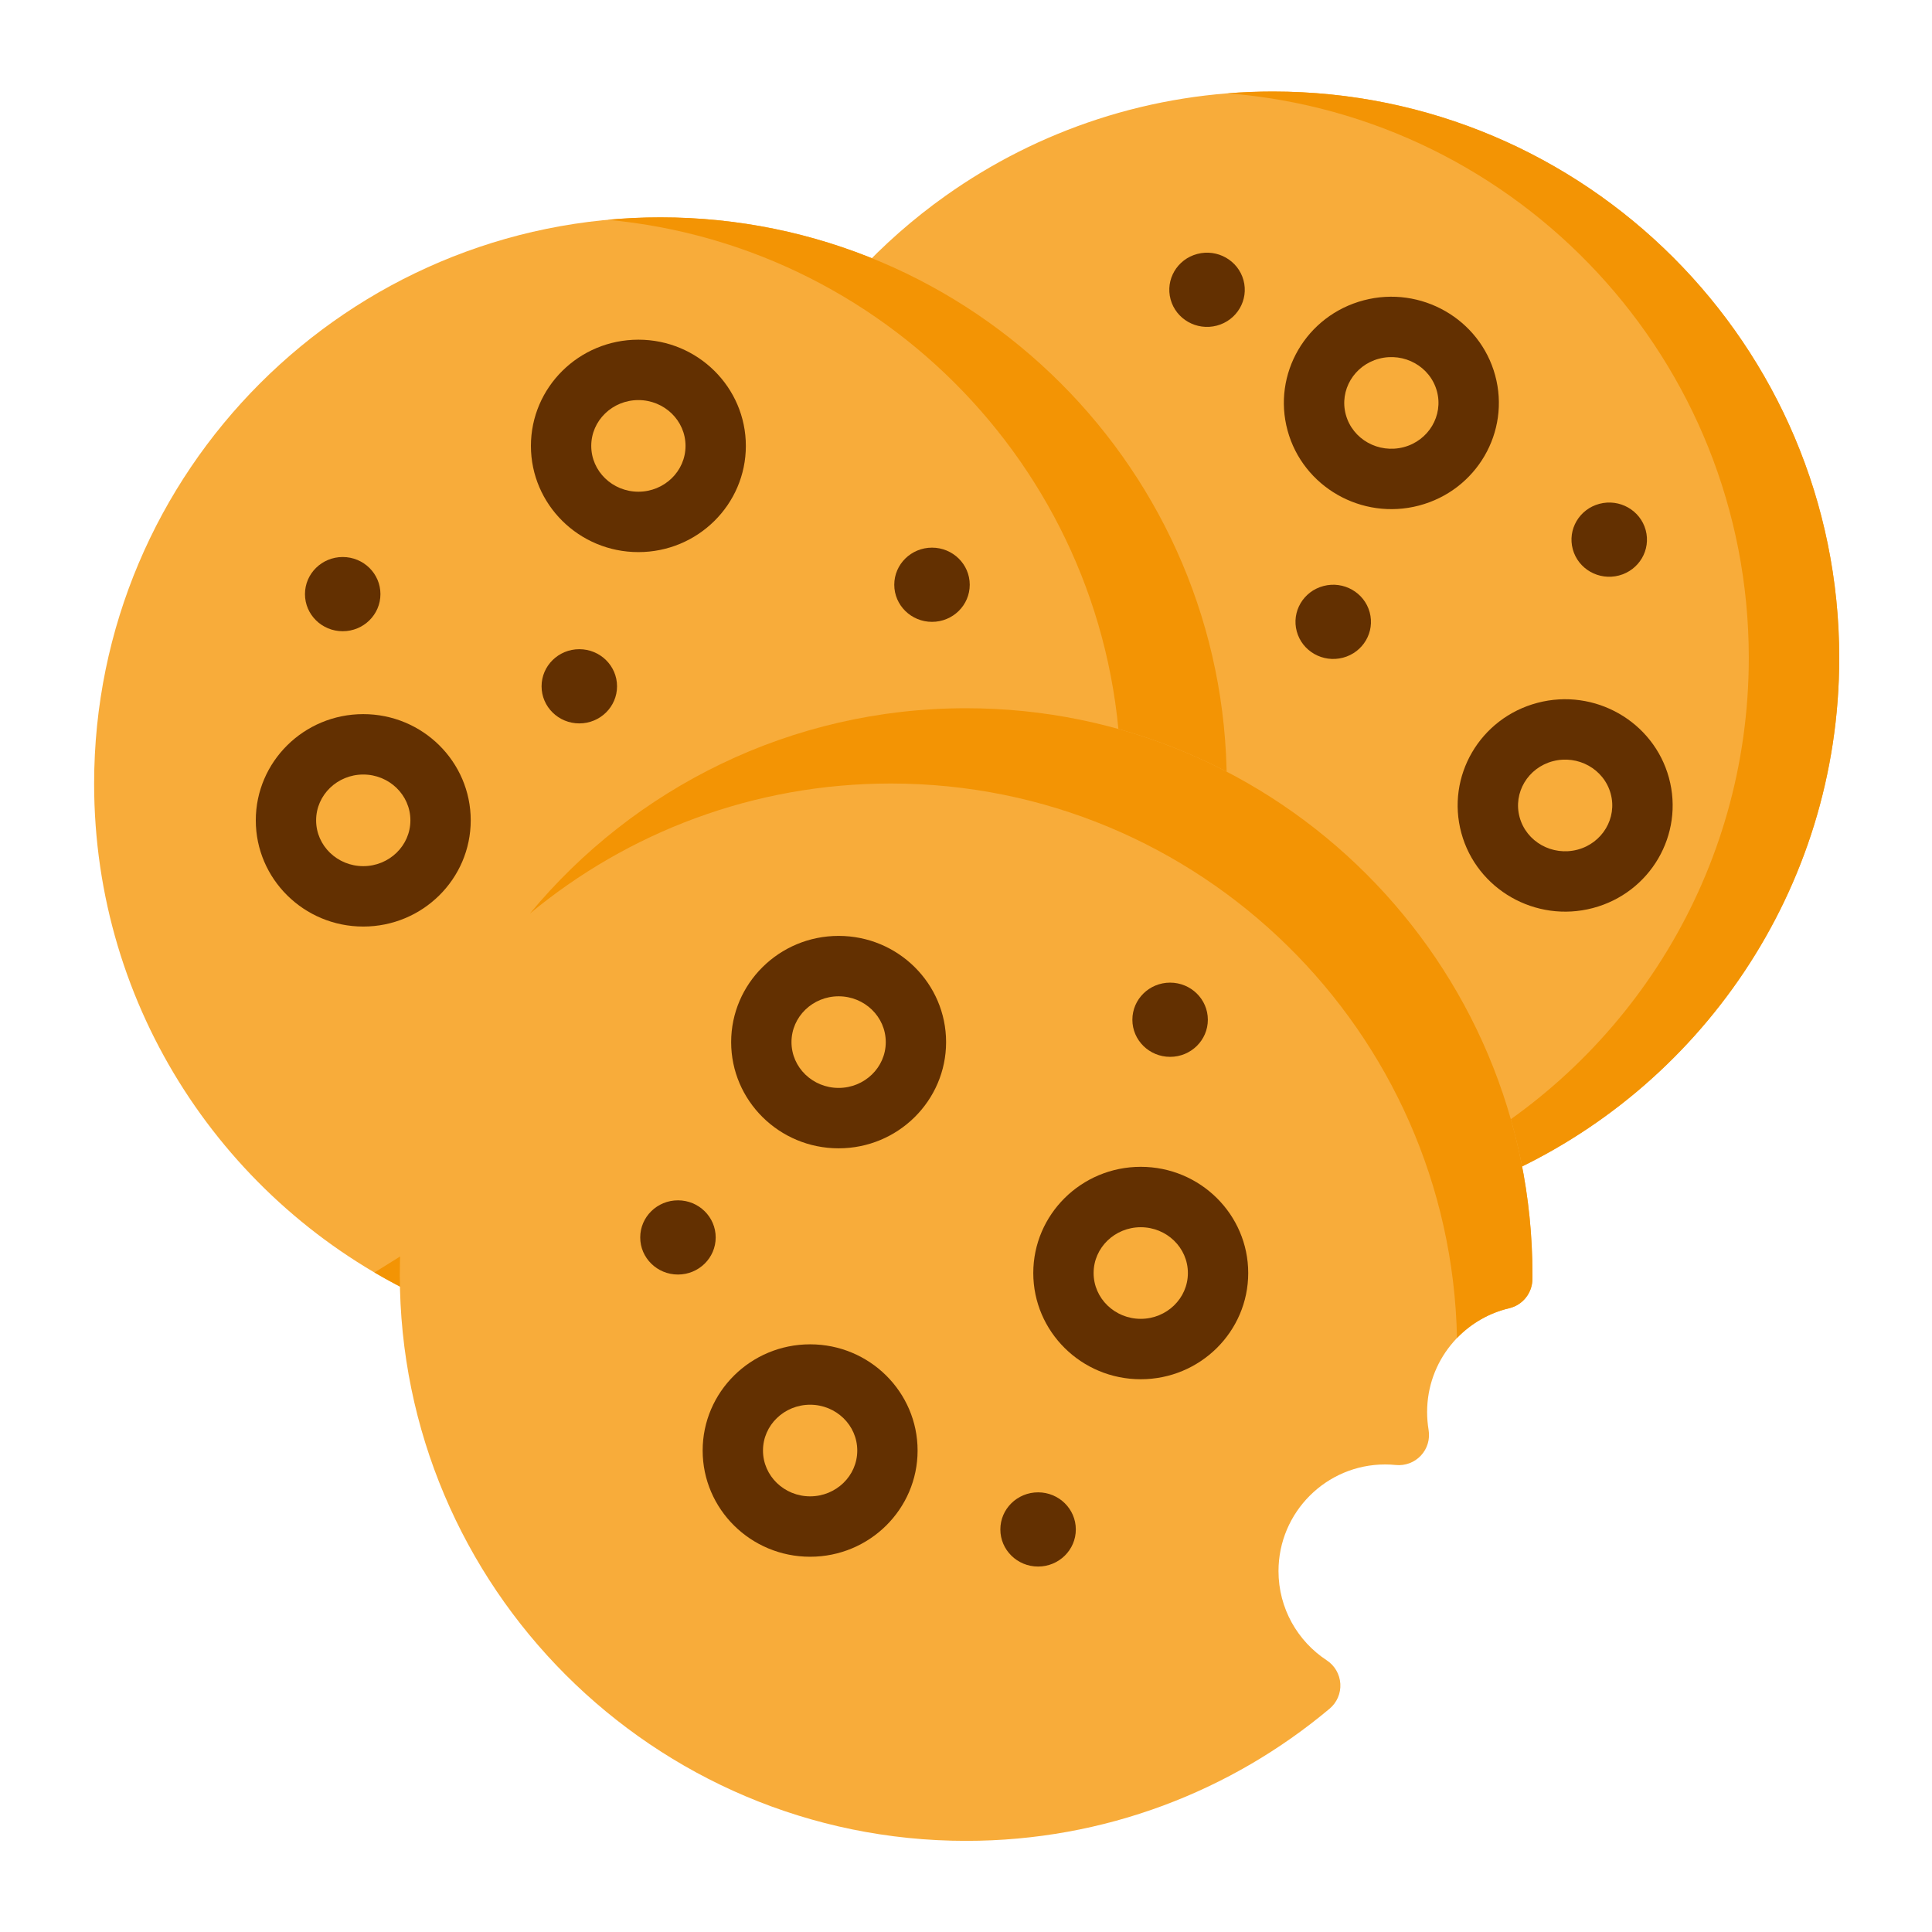
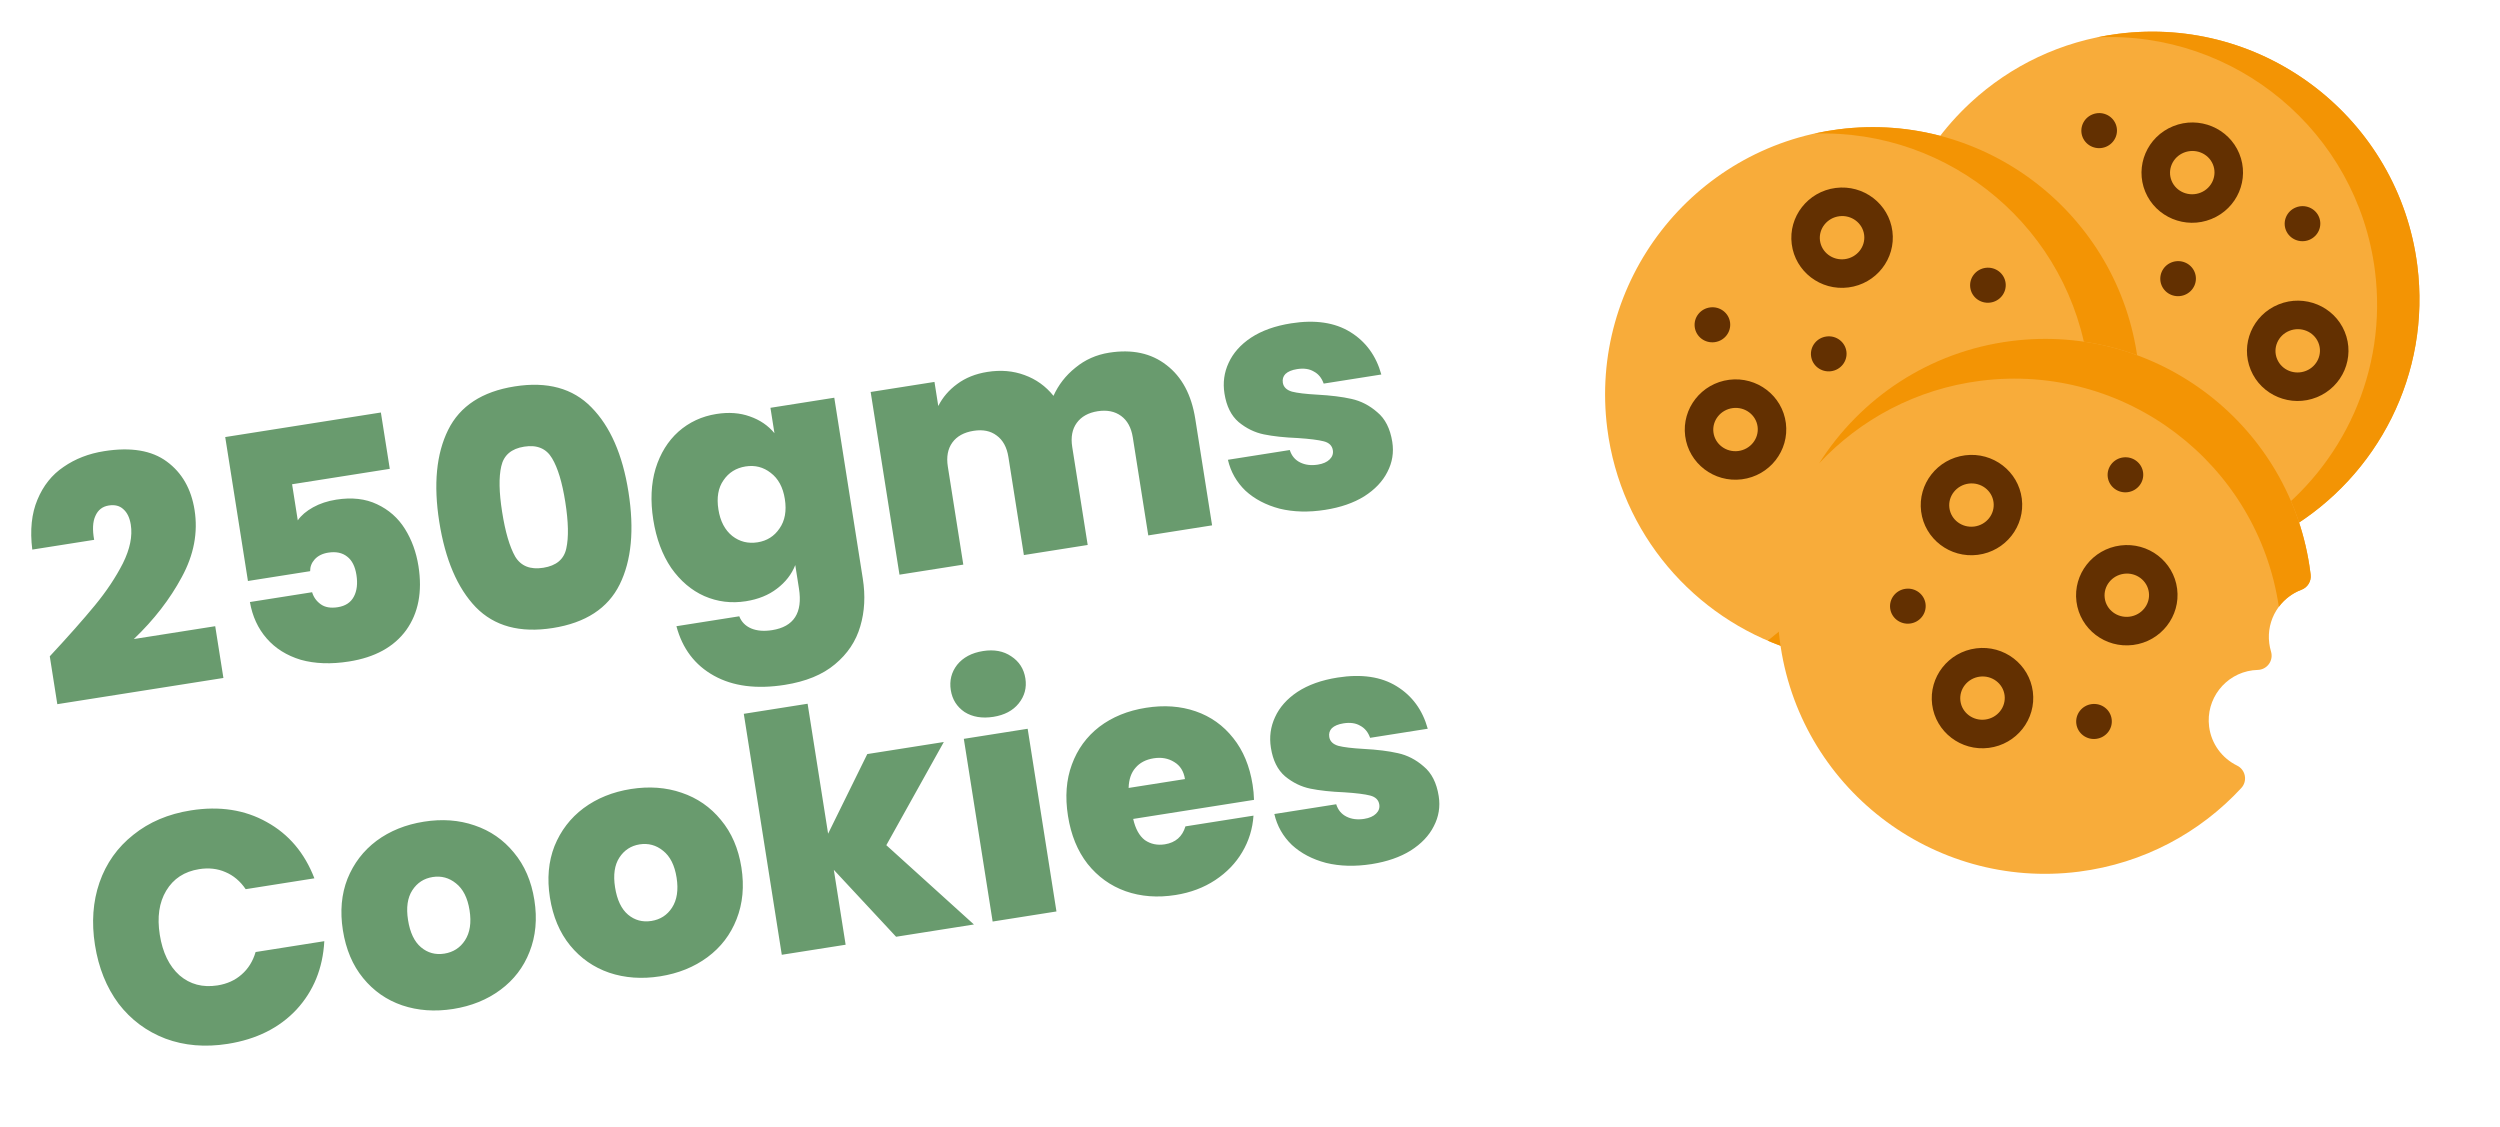
- <svg xmlns="http://www.w3.org/2000/svg" fill="#000000" width="800px" height="800px" viewBox="0 0 64 64" style="fill-rule:evenodd;clip-rule:evenodd;stroke-linejoin:round;stroke-miterlimit:2;" version="1.1" xml:space="preserve">
-   <g transform="matrix(1,0,0,1,0,-96)">
-     <g id="Icon">
-       <path d="M28.379,105.075C28.058,105.423 28.025,105.948 28.299,106.333L48.442,134.658C48.717,135.043 49.224,135.184 49.657,134.995C56.288,132.101 60.927,125.484 60.927,117.792C60.927,107.438 52.521,99.032 42.167,99.032C38.128,99.032 34.386,100.311 31.323,102.486C30.253,103.245 29.267,104.114 28.379,105.075Z" style="fill:rgb(248,172,58);" />
-       <path d="M40.668,99.091C50.324,99.856 57.931,107.943 57.931,117.792C57.931,124.891 53.98,131.074 48.159,134.26L48.442,134.658C48.717,135.043 49.224,135.184 49.657,134.995C56.288,132.101 60.927,125.484 60.927,117.792C60.927,107.438 52.521,99.032 42.167,99.032C41.662,99.032 41.162,99.052 40.668,99.091Z" style="fill:rgb(243,148,4);" />
-       <path d="M13.824,138.906C14.132,139.052 14.494,139.032 14.783,138.852L40.165,123.055C40.454,122.875 40.632,122.56 40.637,122.219C40.638,122.133 40.638,122.047 40.638,121.96C40.638,111.606 32.232,103.2 21.878,103.2C11.524,103.2 3.118,111.606 3.118,121.96C3.118,129.432 7.496,135.89 13.824,138.906Z" style="fill:rgb(248,172,58);" />
-       <path d="M20.127,103.281C29.66,104.165 37.135,112.196 37.135,121.96C37.135,122.047 37.135,122.133 37.133,122.219C37.129,122.56 36.951,122.875 36.662,123.055L12.404,138.152C12.865,138.423 13.339,138.674 13.824,138.906C14.132,139.052 14.494,139.032 14.783,138.852L40.165,123.055C40.454,122.875 40.632,122.56 40.637,122.219C40.638,122.133 40.638,122.047 40.638,121.96C40.638,111.606 32.232,103.2 21.878,103.2C21.288,103.2 20.704,103.227 20.127,103.281Z" style="fill:rgb(243,148,4);" />
-       <path d="M44.044,152.603C44.287,152.4 44.419,152.094 44.4,151.778C44.382,151.463 44.215,151.174 43.951,151.001C42.988,150.369 42.352,149.281 42.352,148.045C42.352,146.095 43.935,144.512 45.884,144.512C46.004,144.512 46.122,144.518 46.239,144.53C46.549,144.561 46.856,144.445 47.069,144.218C47.282,143.99 47.376,143.676 47.324,143.368C47.292,143.176 47.275,142.977 47.275,142.775C47.275,141.106 48.435,139.705 49.993,139.337C50.441,139.232 50.759,138.833 50.763,138.373C50.764,138.322 50.764,138.272 50.764,138.221C50.764,127.867 42.358,119.461 32.004,119.461C21.65,119.461 13.244,127.867 13.244,138.221C13.244,148.575 21.65,156.981 32.004,156.981C36.586,156.981 40.786,155.335 44.044,152.603Z" style="fill:rgb(248,172,58);" />
-       <path d="M17.552,126.264C20.8,123.573 24.967,121.955 29.509,121.955C39.733,121.955 48.057,130.151 48.265,140.323C48.727,139.844 49.323,139.495 49.993,139.337C50.441,139.232 50.759,138.833 50.763,138.373C50.764,138.322 50.764,138.272 50.764,138.221C50.764,127.867 42.358,119.461 32.004,119.461C26.192,119.461 20.994,122.109 17.552,126.264Z" style="fill:rgb(243,148,4);" />
-       <g transform="matrix(1.81357,0,0,1.67866,-23.1963,-61.585)">
-         <path d="M27.588,120.404C26.502,120.404 25.625,121.346 25.625,122.5C25.625,123.654 26.502,124.596 27.588,124.596C28.674,124.596 29.551,123.654 29.551,122.5C29.551,121.346 28.674,120.404 27.588,120.404ZM27.588,121.596C28.06,121.596 28.449,121.998 28.449,122.5C28.449,123.002 28.06,123.404 27.588,123.404C27.116,123.404 26.727,123.002 26.727,122.5C26.727,121.998 27.116,121.596 27.588,121.596Z" style="fill:rgb(99,48,1);" />
-       </g>
-       <g transform="matrix(1.81357,0,0,1.67866,-28.8854,-94.8651)">
-         <path d="M27.588,120.404C26.502,120.404 25.625,121.346 25.625,122.5C25.625,123.654 26.502,124.596 27.588,124.596C28.674,124.596 29.551,123.654 29.551,122.5C29.551,121.346 28.674,120.404 27.588,120.404ZM27.588,121.596C28.06,121.596 28.449,121.998 28.449,122.5C28.449,123.002 28.06,123.404 27.588,123.404C27.116,123.404 26.727,123.002 26.727,122.5C26.727,121.998 27.116,121.596 27.588,121.596Z" style="fill:rgb(99,48,1);" />
-       </g>
-       <g transform="matrix(1.81357,0,0,1.67866,-22.2523,-75.1146)">
-         <path d="M27.588,120.404C26.502,120.404 25.625,121.346 25.625,122.5C25.625,123.654 26.502,124.596 27.588,124.596C28.674,124.596 29.551,123.654 29.551,122.5C29.551,121.346 28.674,120.404 27.588,120.404ZM27.588,121.596C28.06,121.596 28.449,121.998 28.449,122.5C28.449,123.002 28.06,123.404 27.588,123.404C27.116,123.404 26.727,123.002 26.727,122.5C26.727,121.998 27.116,121.596 27.588,121.596Z" style="fill:rgb(99,48,1);" />
-       </g>
-       <g transform="matrix(1.81357,0,0,1.67866,-12.244,-67.465)">
-         <path d="M27.588,120.404C26.502,120.404 25.625,121.346 25.625,122.5C25.625,123.654 26.502,124.596 27.588,124.596C28.674,124.596 29.551,123.654 29.551,122.5C29.551,121.346 28.674,120.404 27.588,120.404ZM27.588,121.596C28.06,121.596 28.449,121.998 28.449,122.5C28.449,123.002 28.06,123.404 27.588,123.404C27.116,123.404 26.727,123.002 26.727,122.5C26.727,121.998 27.116,121.596 27.588,121.596Z" style="fill:rgb(99,48,1);" />
-       </g>
-       <g transform="matrix(1.81357,0,0,1.67866,-37.9994,-82.461)">
-         <path d="M27.588,120.404C26.502,120.404 25.625,121.346 25.625,122.5C25.625,123.654 26.502,124.596 27.588,124.596C28.674,124.596 29.551,123.654 29.551,122.5C29.551,121.346 28.674,120.404 27.588,120.404ZM27.588,121.596C28.06,121.596 28.449,121.998 28.449,122.5C28.449,123.002 28.06,123.404 27.588,123.404C27.116,123.404 26.727,123.002 26.727,122.5C26.727,121.998 27.116,121.596 27.588,121.596Z" style="fill:rgb(99,48,1);" />
-       </g>
-       <g transform="matrix(1.25,0,0,1.22913,-33.335,-33.0438)">
-         <circle cx="35.75" cy="121" r="1" style="fill:rgb(99,48,1);" />
-       </g>
-       <g transform="matrix(1.25,0,0,1.22913,-13.8137,-33.3541)">
-         <circle cx="35.75" cy="121" r="1" style="fill:rgb(99,48,1);" />
-       </g>
-       <g transform="matrix(1.25,0,0,1.22913,-25.4972,-29.9901)">
-         <circle cx="35.75" cy="121" r="1" style="fill:rgb(99,48,1);" />
-       </g>
-       <g transform="matrix(1.25,0,0,1.22913,-22.2293,-11.7332)">
-         <circle cx="35.75" cy="121" r="1" style="fill:rgb(99,48,1);" />
-       </g>
-       <g transform="matrix(1.25,0,0,1.22913,-10.2996,-2.05985)">
-         <circle cx="35.75" cy="121" r="1" style="fill:rgb(99,48,1);" />
-       </g>
-       <g transform="matrix(-1.75178,0.461551,-0.441846,-1.62146,148.545,295.243)">
-         <path d="M27.593,120.405C26.504,120.405 25.624,121.348 25.624,122.505C25.624,123.656 26.5,124.595 27.583,124.595C28.672,124.595 29.552,123.652 29.552,122.495C29.552,121.344 28.676,120.405 27.593,120.405ZM27.583,121.595C28.058,121.595 28.448,122 28.448,122.505C28.448,123.004 28.063,123.405 27.593,123.405C27.118,123.405 26.728,123 26.728,122.495C26.728,121.996 27.114,121.595 27.583,121.595Z" style="fill:rgb(99,48,1);" />
-       </g>
-       <g transform="matrix(-1.75178,0.461551,-0.441846,-1.62146,154.302,308.577)">
-         <path d="M27.593,120.405C26.504,120.405 25.624,121.348 25.624,122.505C25.624,123.656 26.5,124.595 27.583,124.595C28.672,124.595 29.552,123.652 29.552,122.495C29.552,121.344 28.676,120.405 27.593,120.405ZM27.583,121.595C28.058,121.595 28.448,122 28.448,122.505C28.448,123.004 28.063,123.405 27.593,123.405C27.118,123.405 26.728,123 26.728,122.495C26.728,121.996 27.114,121.595 27.583,121.595Z" style="fill:rgb(99,48,1);" />
-       </g>
-       <g transform="matrix(1.25,0,0,1.22913,-5.92615,-18.9445)">
-         <circle cx="35.75" cy="121" r="1" style="fill:rgb(99,48,1);" />
-       </g>
-       <g transform="matrix(-1.20741,0.318123,-0.323524,-1.18725,126.476,248.884)">
-         <circle cx="35.75" cy="121" r="1" style="fill:rgb(99,48,1);" />
-       </g>
-       <g transform="matrix(-1.20741,0.318123,-0.323524,-1.18725,135.619,246.161)">
-         <circle cx="35.75" cy="121" r="1" style="fill:rgb(99,48,1);" />
-       </g>
-       <g transform="matrix(-1.20741,0.318123,-0.323524,-1.18725,122.296,237.884)">
-         <circle cx="35.75" cy="121" r="1" style="fill:rgb(99,48,1);" />
-       </g>
-     </g>
-   </g>
+ <svg xmlns="http://www.w3.org/2000/svg" width="91" height="41" viewBox="0 0 91 41" fill="none">
+   <path d="M1.812 23.89C2.483 23.168 3.03 22.551 3.451 22.039C3.873 21.527 4.213 21.016 4.473 20.506C4.731 19.987 4.827 19.518 4.761 19.099C4.721 18.846 4.631 18.658 4.49 18.535C4.357 18.41 4.18 18.365 3.958 18.4C3.729 18.436 3.567 18.563 3.472 18.78C3.375 18.99 3.36 19.28 3.427 19.65L1.175 20.005C1.087 19.298 1.15 18.693 1.362 18.19C1.573 17.679 1.891 17.28 2.315 16.995C2.739 16.701 3.231 16.51 3.792 16.422C4.764 16.268 5.525 16.395 6.075 16.803C6.626 17.21 6.961 17.797 7.082 18.563C7.212 19.385 7.057 20.199 6.617 21.006C6.185 21.811 5.603 22.562 4.871 23.261L7.834 22.794L8.132 24.678L2.086 25.632L1.812 23.89ZM14.188 17.066L10.632 17.627L10.839 18.942C10.964 18.761 11.15 18.602 11.396 18.466C11.641 18.33 11.922 18.237 12.238 18.187C12.807 18.097 13.302 18.153 13.723 18.354C14.151 18.554 14.49 18.853 14.739 19.251C14.988 19.649 15.152 20.101 15.232 20.606C15.379 21.539 15.23 22.316 14.786 22.936C14.34 23.549 13.646 23.93 12.706 24.078C12.05 24.182 11.464 24.161 10.947 24.016C10.437 23.861 10.023 23.602 9.707 23.239C9.39 22.876 9.187 22.434 9.097 21.914L11.361 21.557C11.413 21.735 11.517 21.881 11.673 21.994C11.828 22.107 12.036 22.143 12.297 22.102C12.574 22.058 12.768 21.93 12.88 21.718C12.993 21.506 13.024 21.242 12.974 20.926C12.926 20.618 12.814 20.396 12.639 20.262C12.462 20.12 12.232 20.071 11.947 20.116C11.734 20.15 11.569 20.233 11.452 20.364C11.342 20.487 11.287 20.629 11.289 20.791L9.025 21.148L8.198 15.909L13.864 15.015L14.188 17.066ZM15.989 18.993C15.775 17.633 15.882 16.519 16.312 15.649C16.742 14.78 17.549 14.252 18.735 14.065C19.92 13.878 20.851 14.132 21.528 14.827C22.212 15.521 22.662 16.547 22.876 17.906C23.093 19.281 22.986 20.404 22.557 21.273C22.127 22.143 21.315 22.672 20.122 22.86C18.929 23.048 17.994 22.795 17.317 22.1C16.649 21.403 16.206 20.368 15.989 18.993ZM20.576 18.269C20.464 17.558 20.304 17.028 20.095 16.681C19.885 16.325 19.547 16.184 19.081 16.258C18.614 16.331 18.336 16.569 18.246 16.972C18.154 17.367 18.165 17.921 18.277 18.632C18.391 19.359 18.55 19.901 18.752 20.258C18.961 20.605 19.302 20.742 19.776 20.667C20.25 20.592 20.529 20.358 20.613 19.964C20.703 19.561 20.691 18.996 20.576 18.269ZM26.076 15.069C26.526 14.998 26.931 15.027 27.292 15.157C27.661 15.285 27.96 15.489 28.19 15.768L28.044 14.844L30.368 14.477L31.405 21.056C31.504 21.68 31.474 22.26 31.315 22.795C31.158 23.338 30.85 23.8 30.392 24.18C29.941 24.559 29.333 24.808 28.566 24.929C27.539 25.091 26.679 24.98 25.987 24.595C25.294 24.21 24.839 23.61 24.622 22.794L26.909 22.433C26.99 22.639 27.135 22.786 27.343 22.875C27.552 22.963 27.806 22.984 28.106 22.937C28.896 22.812 29.222 22.307 29.082 21.422L28.948 20.569C28.814 20.906 28.592 21.192 28.281 21.427C27.978 21.661 27.601 21.814 27.151 21.885C26.621 21.968 26.117 21.906 25.639 21.698C25.169 21.489 24.767 21.147 24.433 20.674C24.105 20.191 23.888 19.605 23.779 18.918C23.671 18.23 23.699 17.61 23.863 17.058C24.034 16.505 24.312 16.056 24.695 15.712C25.086 15.367 25.546 15.153 26.076 15.069ZM28.568 18.163C28.501 17.736 28.329 17.419 28.053 17.211C27.786 17.002 27.482 16.925 27.142 16.978C26.794 17.033 26.525 17.201 26.335 17.482C26.143 17.755 26.081 18.109 26.15 18.544C26.217 18.971 26.385 19.292 26.654 19.509C26.922 19.718 27.23 19.795 27.578 19.74C27.918 19.686 28.183 19.519 28.373 19.238C28.572 18.956 28.637 18.597 28.568 18.163ZM40.371 12.838C41.209 12.706 41.904 12.856 42.458 13.287C43.02 13.716 43.37 14.37 43.508 15.247L44.12 19.123L41.797 19.489L41.234 15.922C41.178 15.566 41.035 15.305 40.807 15.139C40.578 14.972 40.294 14.916 39.954 14.969C39.614 15.023 39.361 15.164 39.194 15.393C39.028 15.622 38.973 15.914 39.029 16.269L39.592 19.837L37.269 20.204L36.706 16.636C36.65 16.28 36.507 16.019 36.279 15.853C36.058 15.685 35.778 15.628 35.438 15.682C35.09 15.737 34.833 15.878 34.666 16.107C34.5 16.336 34.445 16.628 34.501 16.984L35.064 20.552L32.741 20.918L31.692 14.268L34.015 13.902L34.153 14.779C34.314 14.462 34.543 14.195 34.841 13.978C35.145 13.752 35.511 13.605 35.938 13.538C36.428 13.46 36.879 13.499 37.292 13.652C37.713 13.804 38.065 14.057 38.347 14.409C38.527 14.008 38.793 13.666 39.145 13.384C39.496 13.094 39.905 12.912 40.371 12.838ZM48.239 18.558C47.638 18.653 47.085 18.639 46.58 18.516C46.081 18.384 45.666 18.166 45.335 17.862C45.01 17.549 44.797 17.174 44.696 16.736L46.948 16.381C47.013 16.589 47.138 16.74 47.323 16.832C47.507 16.924 47.722 16.951 47.967 16.913C48.157 16.883 48.301 16.82 48.399 16.723C48.497 16.627 48.536 16.515 48.516 16.389C48.49 16.223 48.38 16.114 48.185 16.064C47.991 16.014 47.677 15.974 47.243 15.945C46.755 15.925 46.343 15.881 46.008 15.812C45.673 15.744 45.366 15.594 45.086 15.363C44.815 15.13 44.643 14.784 44.571 14.326C44.508 13.931 44.559 13.559 44.722 13.209C44.885 12.851 45.156 12.545 45.537 12.291C45.926 12.035 46.413 11.861 46.998 11.769C47.867 11.632 48.584 11.737 49.149 12.085C49.715 12.434 50.092 12.949 50.28 13.632L48.182 13.963C48.109 13.756 47.989 13.609 47.821 13.522C47.66 13.426 47.457 13.397 47.212 13.436C47.023 13.466 46.882 13.524 46.79 13.612C46.707 13.698 46.675 13.804 46.695 13.93C46.72 14.088 46.83 14.197 47.026 14.255C47.22 14.305 47.525 14.342 47.942 14.365C48.44 14.392 48.857 14.444 49.193 14.52C49.537 14.596 49.85 14.757 50.132 15.004C50.421 15.242 50.603 15.602 50.679 16.084C50.74 16.471 50.68 16.837 50.5 17.181C50.327 17.524 50.046 17.82 49.656 18.068C49.272 18.306 48.8 18.47 48.239 18.558ZM3.457 34.398C3.327 33.576 3.382 32.818 3.621 32.124C3.866 31.421 4.277 30.842 4.853 30.387C5.428 29.924 6.126 29.627 6.948 29.498C7.991 29.333 8.913 29.475 9.712 29.924C10.511 30.365 11.088 31.047 11.444 31.971L8.943 32.366C8.743 32.073 8.496 31.865 8.201 31.742C7.914 31.617 7.597 31.582 7.249 31.637C6.712 31.722 6.312 31.983 6.049 32.422C5.792 32.851 5.715 33.385 5.816 34.025C5.918 34.673 6.158 35.166 6.535 35.503C6.919 35.832 7.379 35.953 7.917 35.869C8.264 35.814 8.556 35.683 8.79 35.476C9.033 35.267 9.204 34.993 9.304 34.654L11.805 34.259C11.751 35.248 11.412 36.078 10.789 36.752C10.165 37.417 9.332 37.832 8.289 37.997C7.467 38.126 6.712 38.063 6.024 37.807C5.334 37.543 4.765 37.119 4.316 36.534C3.874 35.939 3.588 35.227 3.457 34.398ZM16.493 36.727C15.829 36.831 15.211 36.787 14.638 36.594C14.072 36.4 13.599 36.07 13.218 35.603C12.836 35.137 12.591 34.556 12.481 33.861C12.373 33.173 12.428 32.549 12.648 31.988C12.875 31.426 13.227 30.965 13.705 30.606C14.191 30.246 14.766 30.014 15.43 29.909C16.093 29.804 16.708 29.849 17.273 30.044C17.846 30.237 18.323 30.566 18.705 31.033C19.094 31.498 19.343 32.074 19.451 32.761C19.56 33.449 19.501 34.078 19.275 34.648C19.056 35.209 18.703 35.669 18.217 36.029C17.732 36.39 17.157 36.622 16.493 36.727ZM16.175 34.712C16.499 34.66 16.749 34.5 16.925 34.229C17.108 33.949 17.163 33.584 17.092 33.133C17.021 32.683 16.856 32.357 16.598 32.154C16.347 31.951 16.064 31.874 15.748 31.924C15.431 31.974 15.185 32.134 15.009 32.405C14.833 32.676 14.781 33.036 14.852 33.487C14.924 33.945 15.082 34.277 15.325 34.481C15.568 34.686 15.851 34.763 16.175 34.712ZM24.029 35.538C23.365 35.643 22.746 35.599 22.173 35.406C21.608 35.211 21.135 34.881 20.753 34.415C20.372 33.948 20.127 33.367 20.017 32.672C19.909 31.985 19.964 31.36 20.183 30.799C20.41 30.237 20.763 29.776 21.241 29.418C21.727 29.058 22.302 28.825 22.965 28.72C23.629 28.616 24.244 28.66 24.809 28.855C25.382 29.048 25.859 29.378 26.24 29.844C26.63 30.309 26.878 30.885 26.987 31.573C27.095 32.26 27.037 32.889 26.811 33.459C26.591 34.02 26.239 34.481 25.753 34.841C25.267 35.201 24.692 35.433 24.029 35.538ZM23.711 33.523C24.035 33.472 24.285 33.311 24.461 33.04C24.643 32.76 24.699 32.395 24.628 31.945C24.557 31.494 24.392 31.168 24.134 30.966C23.883 30.762 23.599 30.686 23.283 30.735C22.967 30.785 22.721 30.946 22.545 31.216C22.369 31.487 22.317 31.848 22.388 32.298C22.46 32.757 22.618 33.088 22.86 33.293C23.103 33.497 23.387 33.574 23.711 33.523ZM32.618 34.098L30.351 31.662L30.781 34.388L28.457 34.754L27.074 25.983L29.397 25.616L30.143 30.346L31.569 27.448L34.355 27.009L32.262 30.765L35.451 33.651L32.618 34.098ZM36.159 26.093C35.748 26.157 35.399 26.099 35.111 25.918C34.83 25.727 34.663 25.462 34.609 25.122C34.554 24.774 34.632 24.467 34.84 24.199C35.057 23.93 35.371 23.763 35.782 23.698C36.185 23.634 36.527 23.698 36.808 23.889C37.097 24.078 37.269 24.346 37.324 24.694C37.377 25.034 37.296 25.338 37.079 25.607C36.869 25.867 36.562 26.029 36.159 26.093ZM37.407 26.527L38.455 33.177L36.132 33.544L35.083 26.894L37.407 26.527ZM45.595 28.564C45.624 28.746 45.641 28.93 45.646 29.115L41.248 29.809C41.329 30.169 41.471 30.426 41.673 30.58C41.883 30.725 42.126 30.776 42.402 30.733C42.789 30.671 43.038 30.454 43.15 30.08L45.627 29.689C45.596 30.164 45.46 30.607 45.217 31.017C44.98 31.419 44.653 31.758 44.235 32.035C43.817 32.311 43.336 32.492 42.791 32.578C42.135 32.682 41.528 32.636 40.971 32.44C40.421 32.244 39.96 31.911 39.587 31.444C39.221 30.975 38.983 30.393 38.874 29.698C38.764 29.002 38.812 28.379 39.016 27.829C39.22 27.27 39.553 26.813 40.015 26.456C40.485 26.099 41.051 25.867 41.715 25.763C42.371 25.659 42.973 25.702 43.521 25.891C44.069 26.08 44.526 26.405 44.89 26.866C45.253 27.319 45.488 27.885 45.595 28.564ZM43.133 28.358C43.088 28.073 42.958 27.867 42.744 27.739C42.528 27.603 42.278 27.557 41.993 27.602C41.709 27.647 41.488 27.763 41.331 27.949C41.173 28.128 41.09 28.372 41.082 28.681L43.133 28.358ZM49.929 31.453C49.328 31.547 48.775 31.533 48.27 31.41C47.771 31.279 47.356 31.061 47.025 30.756C46.7 30.443 46.487 30.068 46.386 29.63L48.638 29.275C48.703 29.483 48.828 29.634 49.013 29.726C49.197 29.819 49.412 29.845 49.657 29.807C49.847 29.777 49.99 29.714 50.089 29.617C50.187 29.521 50.226 29.409 50.206 29.283C50.18 29.117 50.07 29.009 49.875 28.958C49.681 28.908 49.367 28.868 48.933 28.84C48.444 28.82 48.032 28.775 47.698 28.707C47.363 28.638 47.056 28.488 46.776 28.257C46.505 28.024 46.333 27.679 46.261 27.22C46.198 26.825 46.249 26.453 46.412 26.103C46.575 25.745 46.846 25.439 47.227 25.185C47.616 24.929 48.103 24.755 48.688 24.663C49.557 24.526 50.274 24.631 50.839 24.98C51.404 25.328 51.781 25.843 51.97 26.526L49.872 26.857C49.799 26.65 49.678 26.503 49.511 26.416C49.35 26.32 49.147 26.291 48.902 26.33C48.712 26.36 48.572 26.419 48.48 26.506C48.397 26.592 48.365 26.698 48.385 26.825C48.41 26.983 48.52 27.091 48.715 27.149C48.91 27.199 49.215 27.236 49.632 27.26C50.13 27.286 50.547 27.338 50.883 27.415C51.227 27.49 51.54 27.651 51.822 27.898C52.111 28.136 52.293 28.496 52.369 28.978C52.43 29.365 52.37 29.731 52.19 30.075C52.017 30.419 51.736 30.714 51.346 30.962C50.962 31.2 50.49 31.364 49.929 31.453Z" fill="#699B6E" />
+   <path fill-rule="evenodd" clip-rule="evenodd" d="M70.4 5.246C70.258 5.446 70.275 5.718 70.442 5.899L82.669 19.159C82.836 19.339 83.106 19.378 83.317 19.253C86.54 17.328 88.495 13.617 87.99 9.657C87.311 4.327 82.432 0.551 77.102 1.231C75.023 1.495 73.18 2.399 71.746 3.72C71.245 4.181 70.794 4.693 70.4 5.246Z" fill="#F8AC3A" />
+   <path fill-rule="evenodd" clip-rule="evenodd" d="M76.334 1.359C81.355 1.12 85.802 4.784 86.448 9.854C86.913 13.508 85.285 16.951 82.497 18.973L82.669 19.159C82.836 19.339 83.106 19.378 83.317 19.253C86.54 17.328 88.495 13.617 87.99 9.657C87.311 4.327 82.432 0.551 77.102 1.231C76.842 1.264 76.586 1.307 76.334 1.359Z" fill="#F39404" />
+   <path fill-rule="evenodd" clip-rule="evenodd" d="M65.127 23.616C65.295 23.671 65.48 23.637 65.617 23.526L77.647 13.729C77.784 13.617 77.855 13.443 77.835 13.267C77.83 13.223 77.825 13.179 77.819 13.134C77.14 7.804 72.261 4.028 66.931 4.707C61.601 5.386 57.825 10.265 58.504 15.595C58.994 19.441 61.671 22.479 65.127 23.616Z" fill="#F8AC3A" />
+   <path fill-rule="evenodd" clip-rule="evenodd" d="M66.035 4.864C71 4.693 75.375 8.337 76.016 13.364C76.021 13.408 76.027 13.453 76.031 13.497C76.052 13.673 75.981 13.847 75.844 13.958L64.346 23.321C64.601 23.431 64.862 23.529 65.127 23.616C65.295 23.671 65.48 23.637 65.617 23.526L77.647 13.729C77.784 13.617 77.855 13.443 77.835 13.267C77.83 13.223 77.825 13.179 77.819 13.134C77.14 7.804 72.261 4.028 66.931 4.707C66.627 4.746 66.328 4.798 66.035 4.864Z" fill="#F39404" />
+   <path fill-rule="evenodd" clip-rule="evenodd" d="M81.582 28.685C81.694 28.565 81.742 28.398 81.711 28.237C81.681 28.076 81.576 27.938 81.429 27.867C80.892 27.604 80.493 27.086 80.412 26.45C80.284 25.446 80.995 24.527 81.999 24.399C82.06 24.391 82.121 24.387 82.183 24.385C82.344 24.381 82.495 24.301 82.589 24.17C82.684 24.039 82.712 23.871 82.665 23.716C82.636 23.619 82.614 23.518 82.601 23.414C82.491 22.555 82.996 21.757 83.775 21.466C83.998 21.382 84.136 21.156 84.108 20.919C84.105 20.893 84.102 20.867 84.098 20.841C83.419 15.511 78.54 11.735 73.21 12.414C67.88 13.093 64.104 17.972 64.783 23.302C65.462 28.632 70.341 32.408 75.671 31.729C78.03 31.428 80.084 30.305 81.582 28.685Z" fill="#F8AC3A" />
+   <path fill-rule="evenodd" clip-rule="evenodd" d="M66.217 16.864C67.712 15.265 69.751 14.159 72.089 13.861C77.353 13.191 82.175 16.864 82.95 22.087C83.156 21.81 83.44 21.591 83.775 21.466C83.998 21.382 84.136 21.156 84.108 20.919C84.105 20.893 84.102 20.867 84.098 20.841C83.419 15.511 78.54 11.735 73.21 12.414C70.218 12.795 67.716 14.499 66.217 16.864Z" fill="#F39404" />
+   <path fill-rule="evenodd" clip-rule="evenodd" d="M71.932 23.6C70.918 23.729 70.203 24.648 70.33 25.645C70.457 26.642 71.38 27.352 72.394 27.223C73.408 27.093 74.123 26.175 73.996 25.178C73.868 24.18 72.946 23.471 71.932 23.6ZM72.063 24.63C72.504 24.574 72.912 24.875 72.967 25.309C73.022 25.743 72.703 26.136 72.262 26.192C71.822 26.249 71.414 25.948 71.359 25.514C71.304 25.08 71.623 24.686 72.063 24.63Z" fill="#633001" />
+   <path fill-rule="evenodd" clip-rule="evenodd" d="M66.82 6.841C65.807 6.97 65.091 7.889 65.219 8.886C65.346 9.883 66.268 10.593 67.282 10.463C68.296 10.334 69.011 9.416 68.884 8.419C68.757 7.421 67.834 6.712 66.82 6.841ZM66.952 7.871C67.392 7.815 67.8 8.116 67.855 8.55C67.91 8.984 67.591 9.377 67.151 9.433C66.71 9.49 66.303 9.188 66.247 8.755C66.192 8.321 66.511 7.927 66.952 7.871Z" fill="#633001" />
+   <path fill-rule="evenodd" clip-rule="evenodd" d="M71.531 16.573C70.517 16.702 69.802 17.621 69.929 18.618C70.056 19.615 70.978 20.325 71.992 20.196C73.006 20.067 73.721 19.148 73.594 18.151C73.467 17.154 72.544 16.444 71.531 16.573ZM71.662 17.603C72.103 17.547 72.51 17.848 72.565 18.282C72.621 18.716 72.302 19.11 71.861 19.166C71.42 19.222 71.013 18.921 70.958 18.487C70.902 18.053 71.221 17.66 71.662 17.603Z" fill="#633001" />
+   <path fill-rule="evenodd" clip-rule="evenodd" d="M77.185 19.855C76.171 19.984 75.456 20.902 75.583 21.899C75.71 22.897 76.632 23.606 77.646 23.477C78.66 23.348 79.375 22.43 79.248 21.432C79.121 20.435 78.198 19.726 77.185 19.855ZM77.316 20.885C77.757 20.829 78.164 21.13 78.219 21.564C78.275 21.997 77.956 22.391 77.515 22.447C77.074 22.503 76.667 22.202 76.612 21.768C76.556 21.335 76.875 20.941 77.316 20.885Z" fill="#633001" />
+   <path fill-rule="evenodd" clip-rule="evenodd" d="M62.942 13.824C61.928 13.954 61.213 14.872 61.34 15.869C61.468 16.866 62.39 17.576 63.404 17.447C64.418 17.318 65.133 16.399 65.006 15.402C64.879 14.405 63.956 13.695 62.942 13.824ZM63.074 14.854C63.514 14.798 63.922 15.099 63.977 15.533C64.032 15.967 63.713 16.361 63.273 16.417C62.832 16.473 62.425 16.172 62.369 15.738C62.314 15.304 62.633 14.911 63.074 14.854Z" fill="#633001" />
+   <path d="M62.412 12.455C62.767 12.41 63.019 12.09 62.975 11.74C62.93 11.391 62.606 11.144 62.25 11.19C61.895 11.235 61.643 11.555 61.688 11.904C61.732 12.254 62.056 12.501 62.412 12.455Z" fill="#633001" />
+   <path d="M72.441 11.015C72.796 10.97 73.048 10.65 73.004 10.3C72.959 9.951 72.635 9.704 72.279 9.749C71.924 9.795 71.672 10.115 71.717 10.464C71.761 10.814 72.085 11.06 72.441 11.015Z" fill="#633001" />
+   <path d="M66.647 13.513C67.002 13.468 67.254 13.148 67.21 12.798C67.165 12.449 66.841 12.202 66.486 12.248C66.13 12.293 65.878 12.613 65.923 12.962C65.967 13.312 66.291 13.558 66.647 13.513Z" fill="#633001" />
+   <path d="M69.527 22.697C69.882 22.652 70.134 22.332 70.09 21.982C70.045 21.633 69.721 21.386 69.365 21.432C69.01 21.477 68.758 21.797 68.802 22.146C68.847 22.496 69.171 22.742 69.527 22.697Z" fill="#633001" />
+   <path d="M76.302 26.894C76.658 26.849 76.91 26.529 76.865 26.18C76.821 25.83 76.497 25.584 76.141 25.629C75.786 25.674 75.534 25.994 75.578 26.344C75.623 26.693 75.947 26.94 76.302 26.894Z" fill="#633001" />
+   <path fill-rule="evenodd" clip-rule="evenodd" d="M80.493 7.973C81.443 7.589 81.895 6.519 81.508 5.587C81.124 4.66 80.047 4.212 79.103 4.594C78.154 4.978 77.702 6.048 78.088 6.98C78.473 7.907 79.55 8.355 80.493 7.973ZM80.105 7.011C79.691 7.178 79.216 6.989 79.047 6.583C78.881 6.18 79.082 5.722 79.492 5.556C79.906 5.389 80.381 5.577 80.55 5.984C80.716 6.386 80.514 6.846 80.105 7.011Z" fill="#633001" />
+   <path fill-rule="evenodd" clip-rule="evenodd" d="M84.332 14.46C85.281 14.076 85.733 13.006 85.347 12.074C84.963 11.146 83.886 10.698 82.942 11.08C81.993 11.464 81.54 12.534 81.927 13.466C82.311 14.394 83.388 14.841 84.332 14.46ZM83.943 13.497C83.529 13.665 83.054 13.476 82.886 13.069C82.719 12.667 82.921 12.208 83.33 12.043C83.744 11.875 84.219 12.064 84.388 12.471C84.555 12.873 84.352 13.332 83.943 13.497Z" fill="#633001" />
+   <path d="M77.446 17.916C77.802 17.87 78.054 17.55 78.009 17.201C77.965 16.851 77.64 16.605 77.285 16.65C76.93 16.695 76.678 17.015 76.722 17.365C76.767 17.714 77.091 17.961 77.446 17.916Z" fill="#633001" />
+   <path d="M79.038 9.553C78.707 9.687 78.547 10.06 78.682 10.386C78.817 10.712 79.195 10.867 79.527 10.733C79.859 10.599 80.018 10.226 79.883 9.9C79.748 9.574 79.37 9.419 79.038 9.553Z" fill="#633001" />
+   <path d="M83.566 7.552C83.235 7.686 83.075 8.059 83.21 8.385C83.345 8.71 83.724 8.866 84.055 8.732C84.387 8.597 84.546 8.225 84.412 7.899C84.276 7.573 83.898 7.417 83.566 7.552Z" fill="#633001" />
+   <path d="M76.165 4.165C75.833 4.299 75.674 4.672 75.809 4.998C75.944 5.323 76.322 5.479 76.654 5.345C76.986 5.21 77.145 4.837 77.01 4.512C76.875 4.186 76.497 4.03 76.165 4.165Z" fill="#633001" />
</svg>
